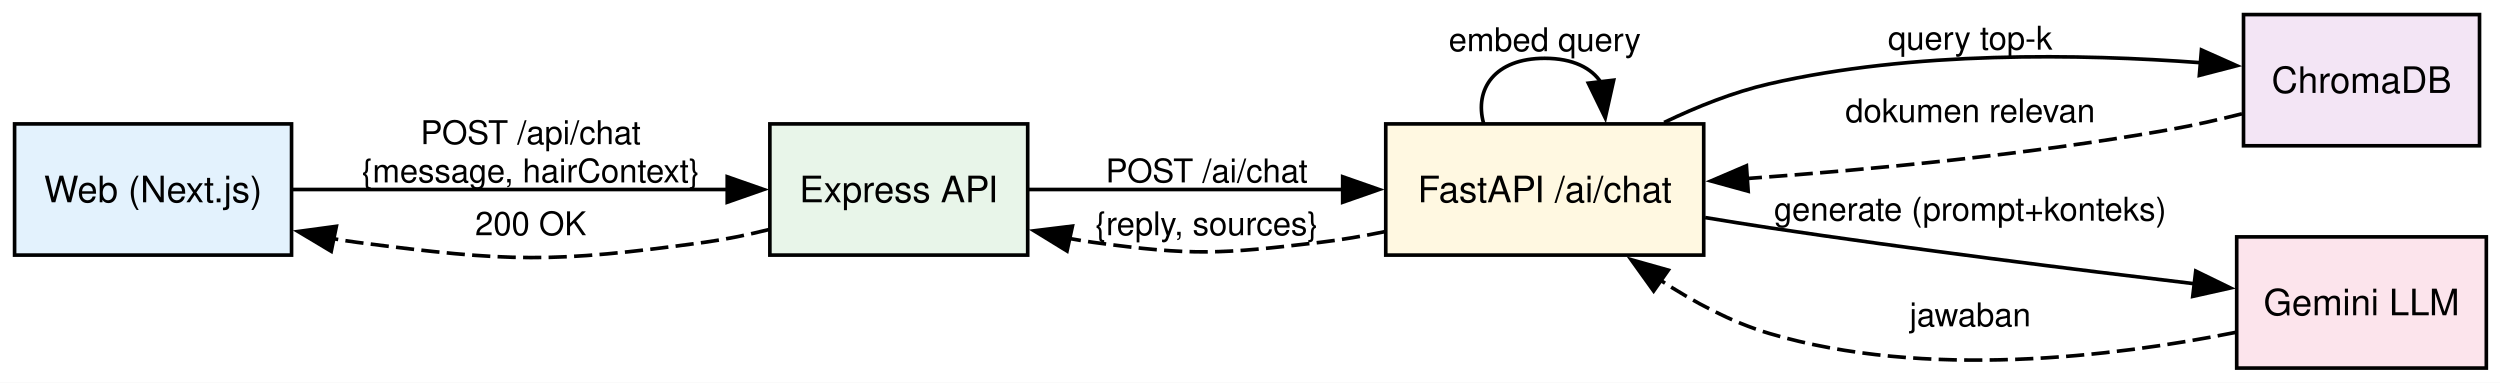
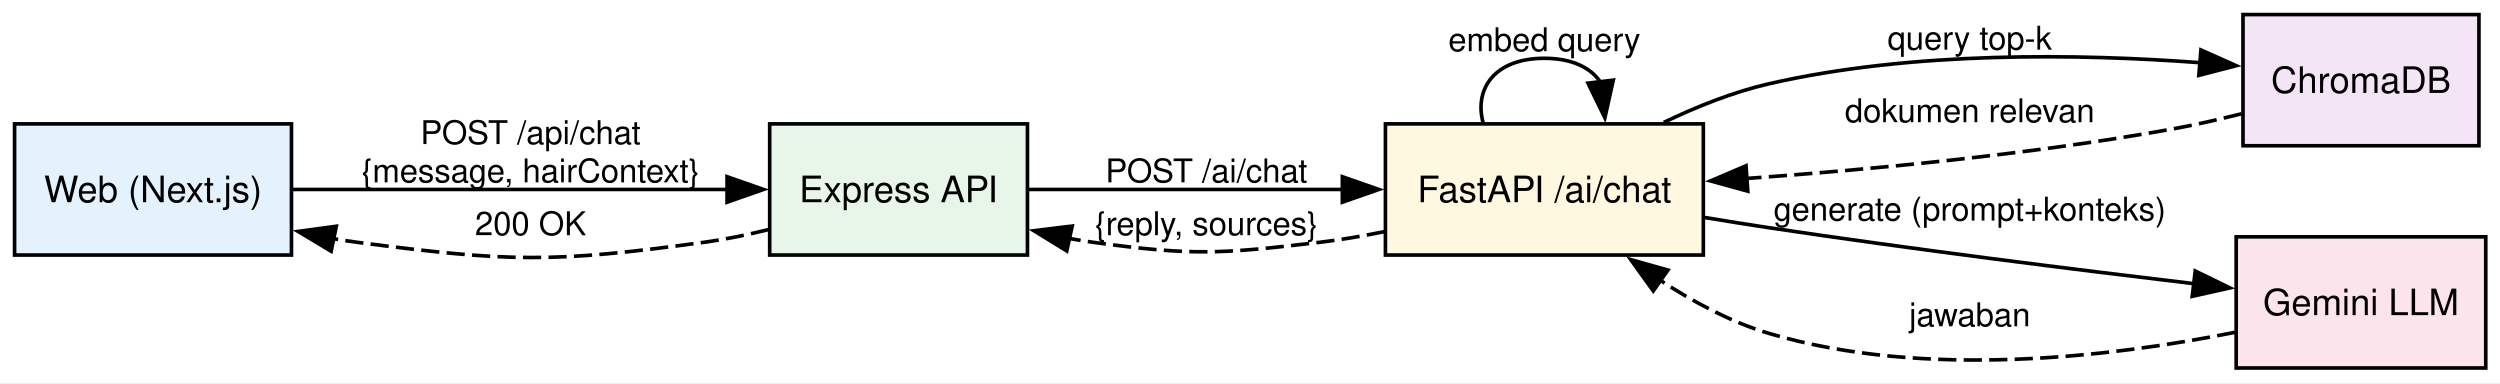
- <svg xmlns="http://www.w3.org/2000/svg" width="686pt" height="105pt" viewBox="0.00 0.00 686.00 105.00">
-   <g id="graph0" class="graph" transform="scale(1 1) rotate(0) translate(4 101)">
+ <svg xmlns="http://www.w3.org/2000/svg" width="2859pt" height="438pt" viewBox="0.00 0.00 2859.00 438.00">
+   <g id="graph0" class="graph" transform="scale(4.16667 4.16667) rotate(0) translate(4 101)">
    <polygon fill="white" stroke="none" points="-4,4 -4,-101 682.25,-101 682.25,4 -4,4" />
    <g id="node1" class="node">
      <polygon fill="#e3f2fd" stroke="black" points="76,-67 0,-67 0,-31 76,-31 76,-67" />
      <text xml:space="preserve" text-anchor="middle" x="38" y="-45.5" font-family="Helvetica,sans-Serif" font-size="10.00">Web (Next.js)</text>
    </g>
    <g id="node2" class="node">
      <polygon fill="#e8f5e9" stroke="black" points="278,-67 207.25,-67 207.25,-31 278,-31 278,-67" />
      <text xml:space="preserve" text-anchor="middle" x="242.62" y="-45.5" font-family="Helvetica,sans-Serif" font-size="10.00">Express API</text>
    </g>
    <g id="edge1" class="edge">
      <path fill="none" stroke="black" d="M76.16,-49C109.88,-49 159.68,-49 195.84,-49" />
      <polygon fill="black" stroke="black" points="195.55,-52.5 205.55,-49 195.55,-45.5 195.55,-52.5" />
      <text xml:space="preserve" text-anchor="middle" x="141.62" y="-61.45" font-family="Helvetica,sans-Serif" font-size="9.00">POST /api/chat</text>
      <text xml:space="preserve" text-anchor="middle" x="141.62" y="-50.95" font-family="Helvetica,sans-Serif" font-size="9.00">{message, hairContext}</text>
    </g>
    <g id="edge9" class="edge">
      <path fill="none" stroke="black" stroke-dasharray="5,2" d="M206.96,-38C201.11,-36.54 195.05,-35.29 189.25,-34.5 147.3,-28.8 135.98,-29.06 94,-34.5 91.83,-34.78 89.63,-35.12 87.41,-35.51" />
      <polygon fill="black" stroke="black" points="86.89,-32.04 77.8,-37.48 88.3,-38.9 86.89,-32.04" />
      <text xml:space="preserve" text-anchor="middle" x="141.62" y="-36.45" font-family="Helvetica,sans-Serif" font-size="9.00">200 OK</text>
    </g>
    <g id="node3" class="node">
      <polygon fill="#fff8e1" stroke="black" points="463.5,-67 376.25,-67 376.25,-31 463.5,-31 463.5,-67" />
      <text xml:space="preserve" text-anchor="middle" x="419.88" y="-45.5" font-family="Helvetica,sans-Serif" font-size="10.00">FastAPI /ai/chat</text>
    </g>
    <g id="edge2" class="edge">
      <path fill="none" stroke="black" d="M278.25,-49C302.88,-49 336.47,-49 364.65,-49" />
      <polygon fill="black" stroke="black" points="364.43,-52.5 374.43,-49 364.43,-45.5 364.43,-52.5" />
      <text xml:space="preserve" text-anchor="middle" x="327.12" y="-50.95" font-family="Helvetica,sans-Serif" font-size="9.00">POST /ai/chat</text>
    </g>
    <g id="edge8" class="edge">
      <path fill="none" stroke="black" stroke-dasharray="5,2" d="M376.04,-37.44C370.11,-36.23 364.05,-35.18 358.25,-34.5 330.77,-31.26 323.41,-30.78 296,-34.5 293.83,-34.8 291.62,-35.16 289.39,-35.57" />
      <polygon fill="black" stroke="black" points="288.79,-32.12 279.76,-37.67 290.28,-38.96 288.79,-32.12" />
      <text xml:space="preserve" text-anchor="middle" x="327.12" y="-36.45" font-family="Helvetica,sans-Serif" font-size="9.00">{reply, sources}</text>
    </g>
    <g id="edge3" class="edge">
      <path fill="none" stroke="black" d="M403.1,-67.15C400.51,-76.54 406.11,-85 419.88,-85 427.62,-85 432.78,-82.32 435.35,-78.31" />
      <polygon fill="black" stroke="black" points="438.79,-79 436.48,-68.66 431.84,-78.18 438.79,-79" />
      <text xml:space="preserve" text-anchor="middle" x="419.88" y="-86.95" font-family="Helvetica,sans-Serif" font-size="9.00">embed query</text>
    </g>
    <g id="node4" class="node">
      <polygon fill="#f3e5f5" stroke="black" points="676.38,-97 611.62,-97 611.62,-61 676.38,-61 676.38,-97" />
      <text xml:space="preserve" text-anchor="middle" x="644" y="-75.5" font-family="Helvetica,sans-Serif" font-size="10.00">ChromaDB</text>
    </g>
    <g id="edge4" class="edge">
      <path fill="none" stroke="black" d="M452.64,-67.4C461.67,-71.74 471.72,-75.75 481.5,-78 520.8,-87.04 566.92,-86.24 599.79,-83.8" />
      <polygon fill="black" stroke="black" points="600.08,-87.29 609.76,-82.97 599.5,-80.31 600.08,-87.29" />
      <text xml:space="preserve" text-anchor="middle" x="536.62" y="-87.37" font-family="Helvetica,sans-Serif" font-size="9.00">query top-k</text>
    </g>
    <g id="node5" class="node">
      <polygon fill="#fce4ec" stroke="black" points="678.25,-36 609.75,-36 609.75,0 678.25,0 678.25,-36" />
      <text xml:space="preserve" text-anchor="middle" x="644" y="-14.5" font-family="Helvetica,sans-Serif" font-size="10.00">Gemini LLM</text>
    </g>
    <g id="edge6" class="edge">
      <path fill="none" stroke="black" d="M463.89,-41.3C469.8,-40.32 475.8,-39.36 481.5,-38.5 520.83,-32.6 565.72,-26.99 598.17,-23.14" />
      <polygon fill="black" stroke="black" points="598.51,-26.62 608.03,-21.98 597.69,-19.67 598.51,-26.62" />
      <text xml:space="preserve" text-anchor="middle" x="536.62" y="-40.45" font-family="Helvetica,sans-Serif" font-size="9.00">generate (prompt+konteks)</text>
    </g>
    <g id="edge5" class="edge">
      <path fill="none" stroke="black" stroke-dasharray="5,2" d="M611.19,-69.77C604.8,-68.16 598.09,-66.63 591.75,-65.5 553.17,-58.6 509.14,-54.44 475.44,-52.02" />
      <polygon fill="black" stroke="black" points="475.7,-48.53 465.48,-51.34 475.22,-55.51 475.7,-48.53" />
      <text xml:space="preserve" text-anchor="middle" x="536.62" y="-67.45" font-family="Helvetica,sans-Serif" font-size="9.00">dokumen relevan</text>
    </g>
    <g id="edge7" class="edge">
      <path fill="none" stroke="black" stroke-dasharray="5,2" d="M609.44,-9.79C576.23,-3.15 524.29,3.21 481.5,-9.5 471.06,-12.6 460.75,-18.13 451.66,-24.08" />
      <polygon fill="black" stroke="black" points="449.76,-21.14 443.58,-29.75 453.78,-26.87 449.76,-21.14" />
      <text xml:space="preserve" text-anchor="middle" x="536.62" y="-11.45" font-family="Helvetica,sans-Serif" font-size="9.00">jawaban</text>
    </g>
  </g>
</svg>
